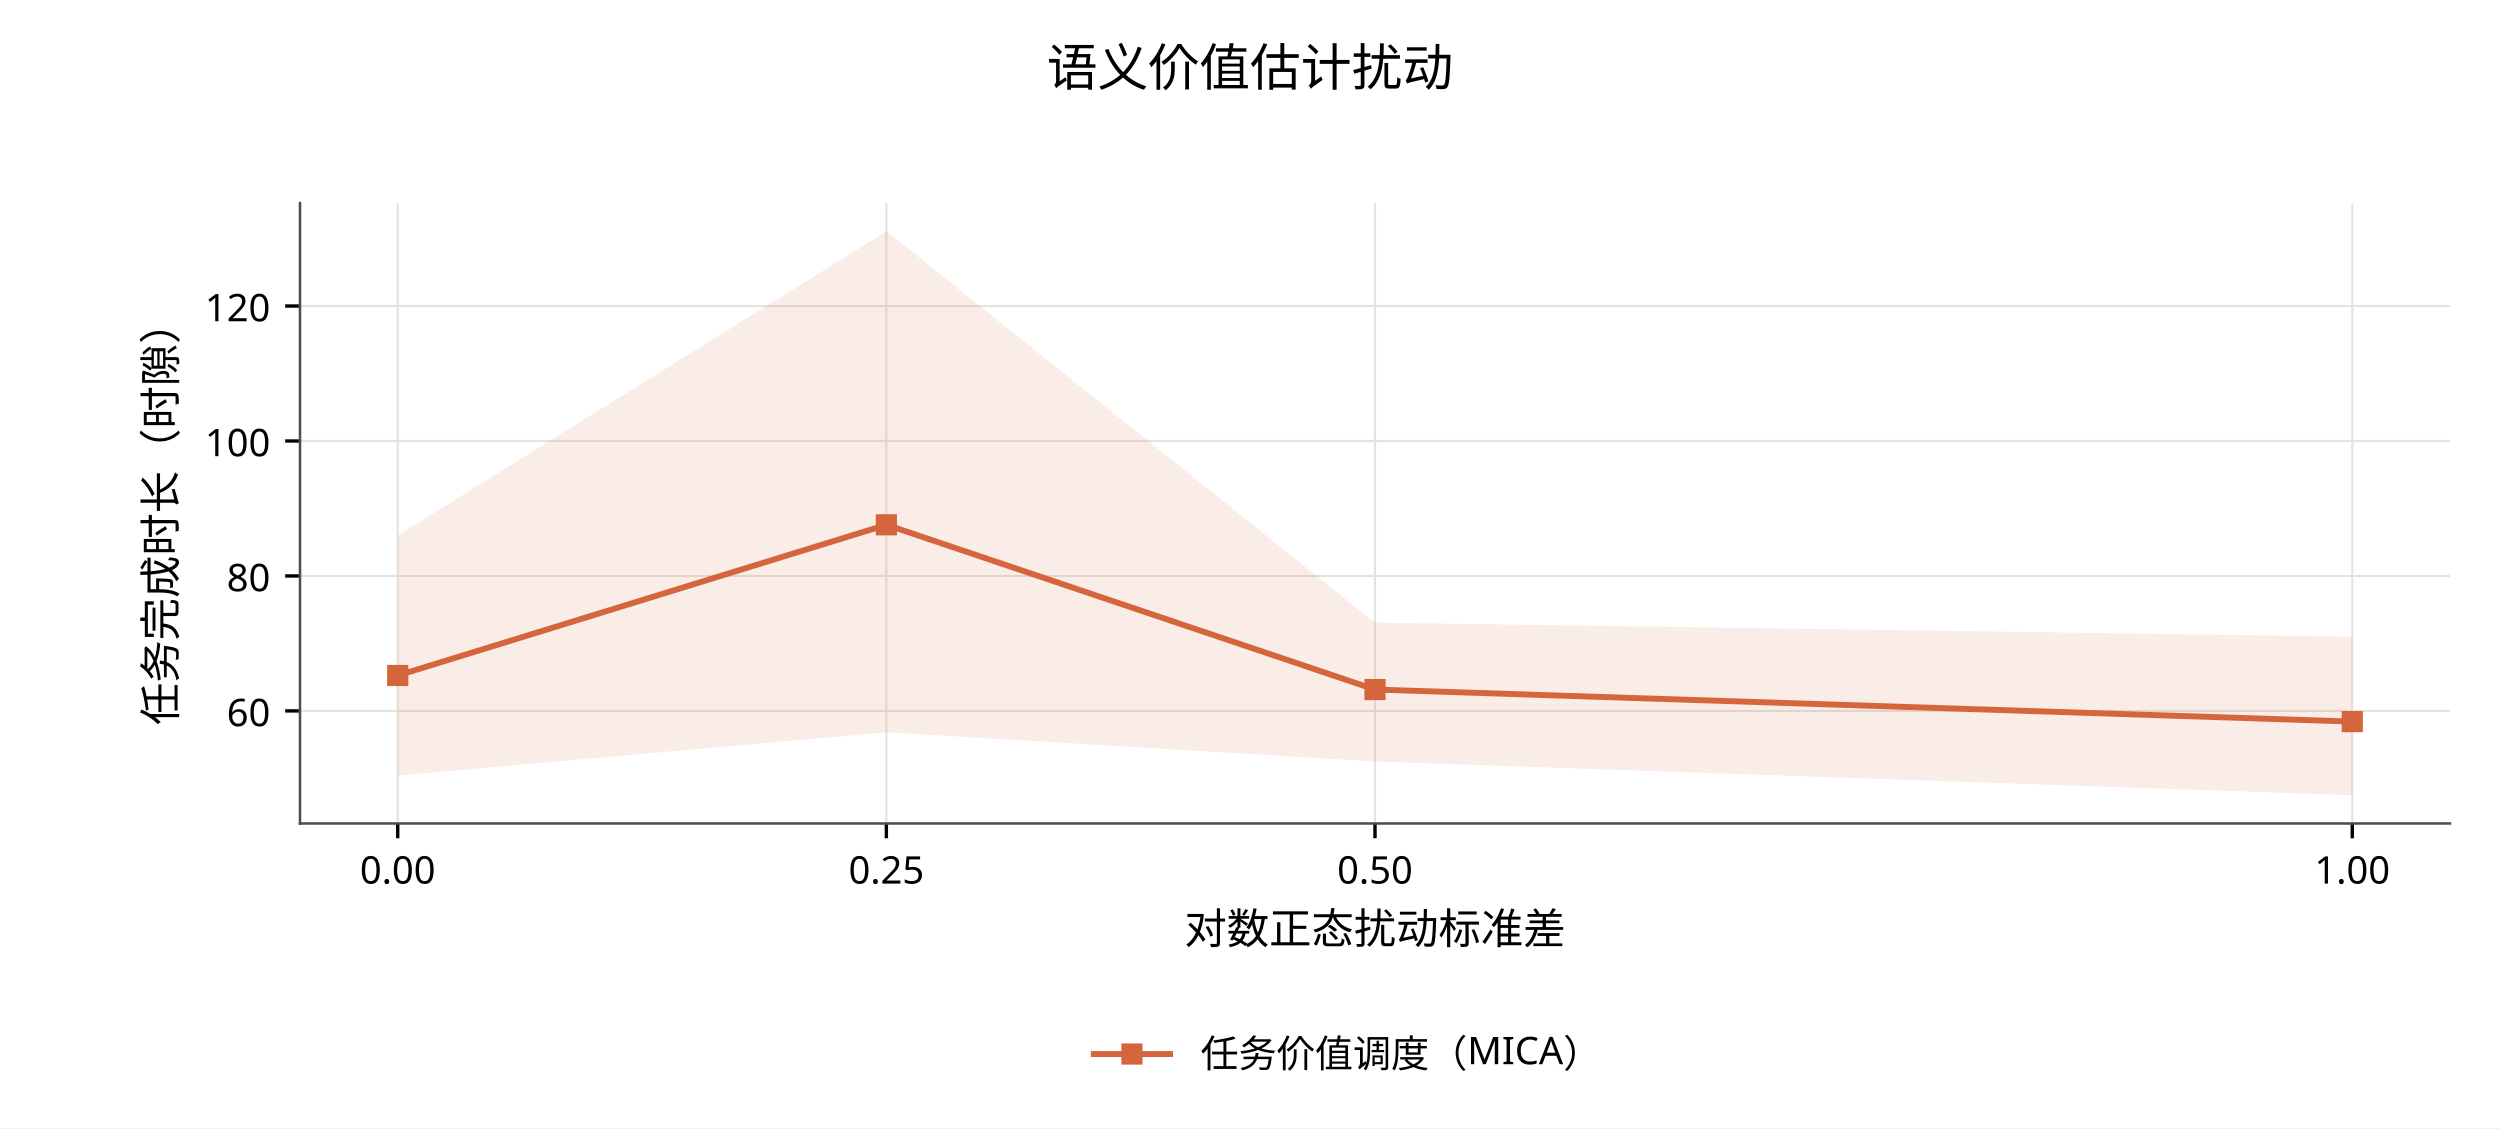
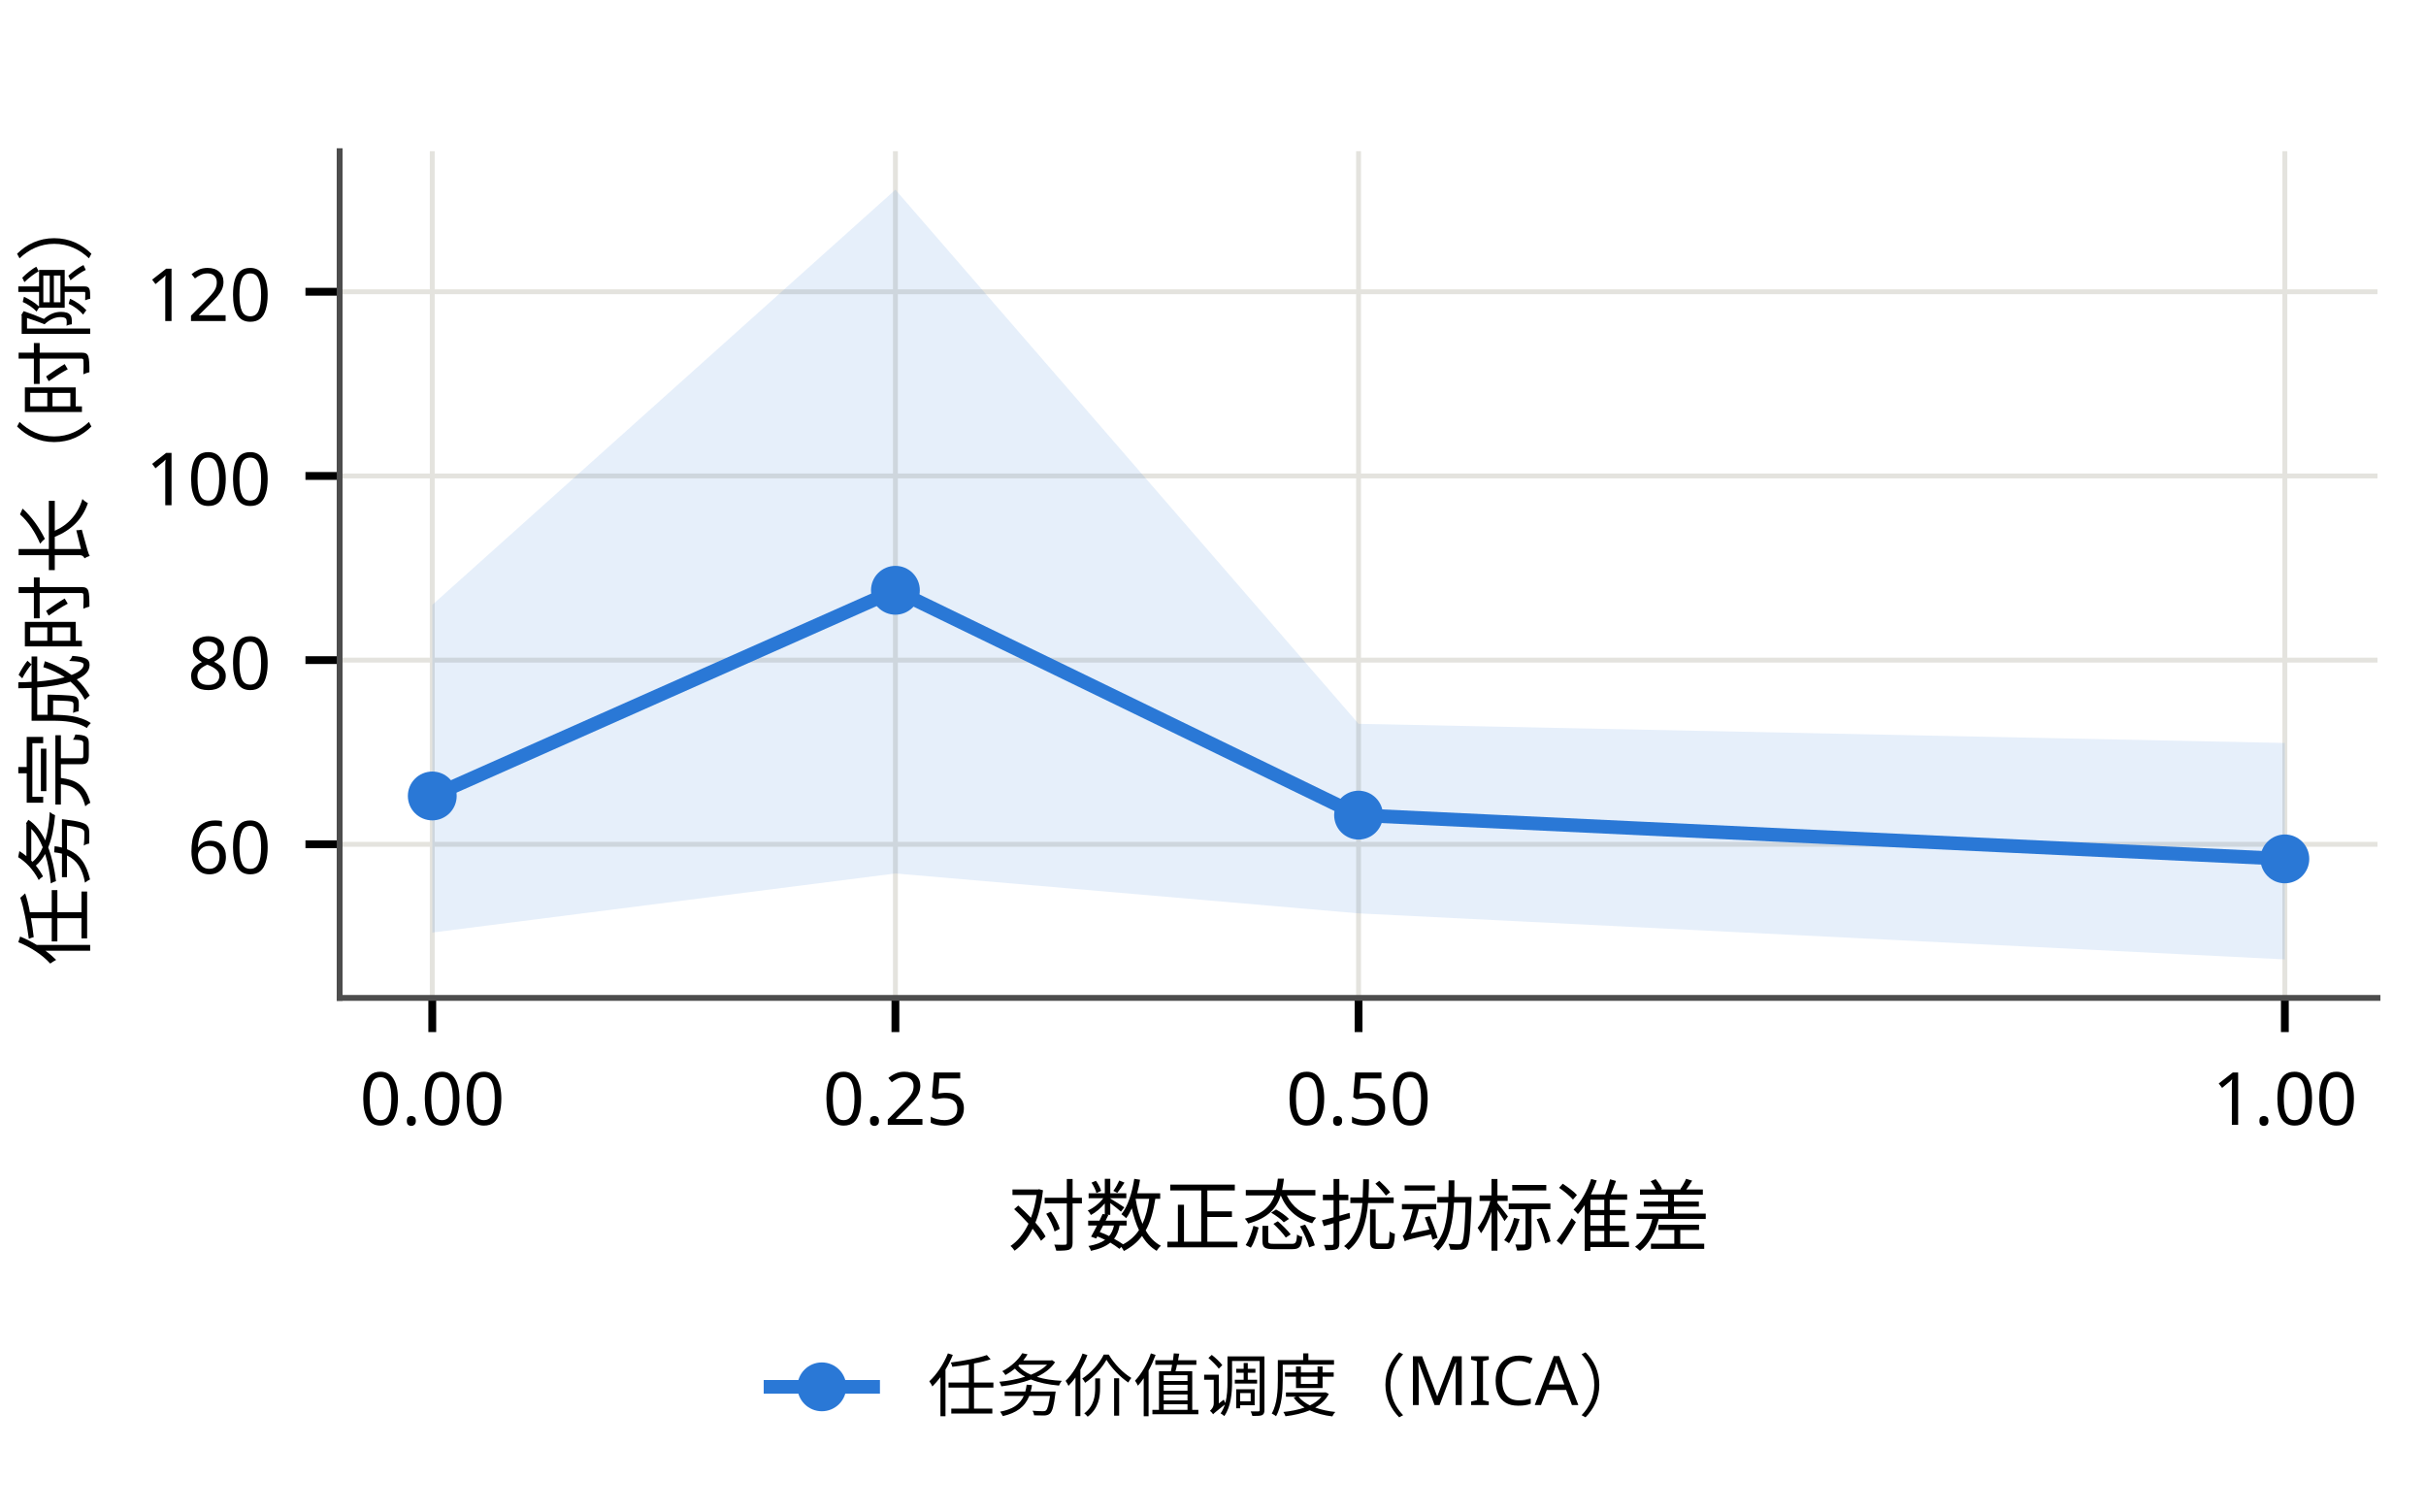
- <svg xmlns="http://www.w3.org/2000/svg" xmlns:xlink="http://www.w3.org/1999/xlink" width="590.4pt" height="266.4pt" viewBox="0 0 590.4 266.4" version="1.1">
+ <svg xmlns="http://www.w3.org/2000/svg" xmlns:xlink="http://www.w3.org/1999/xlink" width="248.4pt" height="154.8pt" viewBox="0 0 248.4 154.8" version="1.1">
  <defs>
    <style type="text/css">*{stroke-linejoin: round; stroke-linecap: butt}</style>
  </defs>
  <g id="figure_1">
    <g id="patch_1">
-       <path d="M 0 266.4  L 590.4 266.4  L 590.4 0  L 0 0  z " style="fill: #ffffff" />
+       <path d="M 0 154.8  L 248.4 154.8  L 248.4 0  L 0 0  z " style="fill: #ffffff" />
    </g>
    <g id="axes_1">
      <g id="patch_2">
-         <path d="M 70.848 194.472  L 578.592 194.472  L 578.592 47.952  L 70.848 47.952  z " style="fill: #ffffff" />
+         <path d="M 34.776 102.168  L 243.432 102.168  L 243.432 15.48  L 34.776 15.48  z " style="fill: #ffffff" />
      </g>
      <g id="matplotlib.axis_1">
        <g id="xtick_1">
          <g id="line2d_1">
-             <path d="M 93.927 194.472  L 93.927 47.952  " clip-path="url(#pff55b2e216)" style="fill: none; stroke: #e4e3de; stroke-width: 0.5; stroke-linecap: square" />
+             <path d="M 44.26 102.168  L 44.26 15.48  " clip-path="url(#p9a441daa14)" style="fill: none; stroke: #e4e3de; stroke-width: 0.5; stroke-linecap: square" />
          </g>
          <g id="line2d_2">
            <defs>
-               <path id="m6d898a30f4" d="M 0 0  L 0 3.5  " style="stroke: #000000; stroke-width: 0.8" />
+               <path id="m2ac0688d84" d="M 0 0  L 0 3.5  " style="stroke: #000000; stroke-width: 0.8" />
            </defs>
            <g>
-               <use xlink:href="#m6d898a30f4" x="93.927" y="194.472" style="stroke: #000000; stroke-width: 0.8" />
+               <use xlink:href="#m2ac0688d84" x="44.26" y="102.168" style="stroke: #000000; stroke-width: 0.8" />
            </g>
          </g>
          <g id="text_1">
-             <text style="font-size: 9px; font-family: 'Microsoft YaHei', sans-serif; text-anchor: middle" x="93.927" y="208.666" transform="rotate(-0 93.92727 208.6664)">0.00</text>
+             <text style="font-size: 7.5px; font-family: 'Microsoft YaHei', sans-serif; text-anchor: middle" x="44.26" y="115.163" transform="rotate(-0 44.26036 115.1633)">0.00</text>
          </g>
        </g>
        <g id="xtick_2">
          <g id="line2d_3">
-             <path d="M 209.324 194.472  L 209.324 47.952  " clip-path="url(#pff55b2e216)" style="fill: none; stroke: #e4e3de; stroke-width: 0.5; stroke-linecap: square" />
+             <path d="M 91.682 102.168  L 91.682 15.48  " clip-path="url(#p9a441daa14)" style="fill: none; stroke: #e4e3de; stroke-width: 0.5; stroke-linecap: square" />
          </g>
          <g id="line2d_4">
            <g>
-               <use xlink:href="#m6d898a30f4" x="209.324" y="194.472" style="stroke: #000000; stroke-width: 0.8" />
+               <use xlink:href="#m2ac0688d84" x="91.682" y="102.168" style="stroke: #000000; stroke-width: 0.8" />
            </g>
          </g>
          <g id="text_2">
-             <text style="font-size: 9px; font-family: 'Microsoft YaHei', sans-serif; text-anchor: middle" x="209.324" y="208.666" transform="rotate(-0 209.3236 208.6664)">0.25</text>
+             <text style="font-size: 7.5px; font-family: 'Microsoft YaHei', sans-serif; text-anchor: middle" x="91.682" y="115.163" transform="rotate(-0 91.68218 115.1633)">0.25</text>
          </g>
        </g>
        <g id="xtick_3">
          <g id="line2d_5">
-             <path d="M 324.72 194.472  L 324.72 47.952  " clip-path="url(#pff55b2e216)" style="fill: none; stroke: #e4e3de; stroke-width: 0.5; stroke-linecap: square" />
+             <path d="M 139.104 102.168  L 139.104 15.48  " clip-path="url(#p9a441daa14)" style="fill: none; stroke: #e4e3de; stroke-width: 0.5; stroke-linecap: square" />
          </g>
          <g id="line2d_6">
            <g>
-               <use xlink:href="#m6d898a30f4" x="324.72" y="194.472" style="stroke: #000000; stroke-width: 0.8" />
+               <use xlink:href="#m2ac0688d84" x="139.104" y="102.168" style="stroke: #000000; stroke-width: 0.8" />
            </g>
          </g>
          <g id="text_3">
-             <text style="font-size: 9px; font-family: 'Microsoft YaHei', sans-serif; text-anchor: middle" x="324.72" y="208.666" transform="rotate(-0 324.72 208.6664)">0.50</text>
+             <text style="font-size: 7.5px; font-family: 'Microsoft YaHei', sans-serif; text-anchor: middle" x="139.104" y="115.163" transform="rotate(-0 139.104 115.1633)">0.50</text>
          </g>
        </g>
        <g id="xtick_4">
          <g id="line2d_7">
-             <path d="M 555.513 194.472  L 555.513 47.952  " clip-path="url(#pff55b2e216)" style="fill: none; stroke: #e4e3de; stroke-width: 0.5; stroke-linecap: square" />
+             <path d="M 233.948 102.168  L 233.948 15.48  " clip-path="url(#p9a441daa14)" style="fill: none; stroke: #e4e3de; stroke-width: 0.5; stroke-linecap: square" />
          </g>
          <g id="line2d_8">
            <g>
-               <use xlink:href="#m6d898a30f4" x="555.513" y="194.472" style="stroke: #000000; stroke-width: 0.8" />
+               <use xlink:href="#m2ac0688d84" x="233.948" y="102.168" style="stroke: #000000; stroke-width: 0.8" />
            </g>
          </g>
          <g id="text_4">
-             <text style="font-size: 9px; font-family: 'Microsoft YaHei', sans-serif; text-anchor: middle" x="555.513" y="208.666" transform="rotate(-0 555.5127 208.6664)">1.00</text>
+             <text style="font-size: 7.5px; font-family: 'Microsoft YaHei', sans-serif; text-anchor: middle" x="233.948" y="115.163" transform="rotate(-0 233.9476 115.1633)">1.00</text>
          </g>
        </g>
        <g id="text_5">
-           <text style="font-size: 10px; font-family: 'Microsoft YaHei', sans-serif; text-anchor: middle" x="324.72" y="222.897" transform="rotate(-0 324.72 222.8975)">对数正态扰动标准差</text>
+           <text style="font-size: 8px; font-family: 'Microsoft YaHei', sans-serif; text-anchor: middle" x="139.104" y="127.423" transform="rotate(-0 139.104 127.4228)">对数正态扰动标准差</text>
        </g>
      </g>
      <g id="matplotlib.axis_2">
        <g id="ytick_1">
          <g id="line2d_9">
-             <path d="M 70.848 167.892  L 578.592 167.892  " clip-path="url(#pff55b2e216)" style="fill: none; stroke: #e4e3de; stroke-width: 0.5; stroke-linecap: square" />
+             <path d="M 34.776 86.442  L 243.432 86.442  " clip-path="url(#p9a441daa14)" style="fill: none; stroke: #e4e3de; stroke-width: 0.5; stroke-linecap: square" />
          </g>
          <g id="line2d_10">
            <defs>
-               <path id="m43a3ab171f" d="M 0 0  L -3.5 0  " style="stroke: #000000; stroke-width: 0.8" />
+               <path id="m0d41d2434f" d="M 0 0  L -3.5 0  " style="stroke: #000000; stroke-width: 0.8" />
            </defs>
            <g>
-               <use xlink:href="#m43a3ab171f" x="70.848" y="167.892" style="stroke: #000000; stroke-width: 0.8" />
+               <use xlink:href="#m0d41d2434f" x="34.776" y="86.442" style="stroke: #000000; stroke-width: 0.8" />
            </g>
          </g>
          <g id="text_6">
-             <text style="font-size: 9px; font-family: 'Microsoft YaHei', sans-serif; text-anchor: end" x="63.848" y="171.489" transform="rotate(-0 63.848 171.4889)">60</text>
+             <text style="font-size: 7.5px; font-family: 'Microsoft YaHei', sans-serif; text-anchor: end" x="27.776" y="89.44" transform="rotate(-0 27.776 89.43956)">60</text>
          </g>
        </g>
        <g id="ytick_2">
          <g id="line2d_11">
-             <path d="M 70.848 136.019  L 578.592 136.019  " clip-path="url(#pff55b2e216)" style="fill: none; stroke: #e4e3de; stroke-width: 0.5; stroke-linecap: square" />
+             <path d="M 34.776 67.585  L 243.432 67.585  " clip-path="url(#p9a441daa14)" style="fill: none; stroke: #e4e3de; stroke-width: 0.5; stroke-linecap: square" />
          </g>
          <g id="line2d_12">
            <g>
-               <use xlink:href="#m43a3ab171f" x="70.848" y="136.019" style="stroke: #000000; stroke-width: 0.8" />
+               <use xlink:href="#m0d41d2434f" x="34.776" y="67.585" style="stroke: #000000; stroke-width: 0.8" />
            </g>
          </g>
          <g id="text_7">
-             <text style="font-size: 9px; font-family: 'Microsoft YaHei', sans-serif; text-anchor: end" x="63.848" y="139.617" transform="rotate(-0 63.848 139.6166)">80</text>
+             <text style="font-size: 7.5px; font-family: 'Microsoft YaHei', sans-serif; text-anchor: end" x="27.776" y="70.582" transform="rotate(-0 27.776 70.58239)">80</text>
          </g>
        </g>
        <g id="ytick_3">
          <g id="line2d_13">
-             <path d="M 70.848 104.147  L 578.592 104.147  " clip-path="url(#pff55b2e216)" style="fill: none; stroke: #e4e3de; stroke-width: 0.5; stroke-linecap: square" />
+             <path d="M 34.776 48.728  L 243.432 48.728  " clip-path="url(#p9a441daa14)" style="fill: none; stroke: #e4e3de; stroke-width: 0.5; stroke-linecap: square" />
          </g>
          <g id="line2d_14">
            <g>
-               <use xlink:href="#m43a3ab171f" x="70.848" y="104.147" style="stroke: #000000; stroke-width: 0.8" />
+               <use xlink:href="#m0d41d2434f" x="34.776" y="48.728" style="stroke: #000000; stroke-width: 0.8" />
            </g>
          </g>
          <g id="text_8">
-             <text style="font-size: 9px; font-family: 'Microsoft YaHei', sans-serif; text-anchor: end" x="63.848" y="107.744" transform="rotate(-0 63.848 107.7442)">100</text>
+             <text style="font-size: 7.5px; font-family: 'Microsoft YaHei', sans-serif; text-anchor: end" x="27.776" y="51.725" transform="rotate(-0 27.776 51.72521)">100</text>
          </g>
        </g>
        <g id="ytick_4">
          <g id="line2d_15">
-             <path d="M 70.848 72.275  L 578.592 72.275  " clip-path="url(#pff55b2e216)" style="fill: none; stroke: #e4e3de; stroke-width: 0.5; stroke-linecap: square" />
+             <path d="M 34.776 29.87  L 243.432 29.87  " clip-path="url(#p9a441daa14)" style="fill: none; stroke: #e4e3de; stroke-width: 0.5; stroke-linecap: square" />
          </g>
          <g id="line2d_16">
            <g>
-               <use xlink:href="#m43a3ab171f" x="70.848" y="72.275" style="stroke: #000000; stroke-width: 0.8" />
+               <use xlink:href="#m0d41d2434f" x="34.776" y="29.87" style="stroke: #000000; stroke-width: 0.8" />
            </g>
          </g>
          <g id="text_9">
-             <text style="font-size: 9px; font-family: 'Microsoft YaHei', sans-serif; text-anchor: end" x="63.848" y="75.872" transform="rotate(-0 63.848 75.8718)">120</text>
+             <text style="font-size: 7.5px; font-family: 'Microsoft YaHei', sans-serif; text-anchor: end" x="27.776" y="32.868" transform="rotate(-0 27.776 32.86804)">120</text>
          </g>
        </g>
        <g id="text_10">
-           <text style="font-size: 10px; font-family: 'Microsoft YaHei', sans-serif; text-anchor: middle" x="41.529" y="121.212" transform="rotate(-90 41.52909 121.212)">任务完成时长（时隙）</text>
+           <text style="font-size: 8px; font-family: 'Microsoft YaHei', sans-serif; text-anchor: middle" x="8.593" y="58.824" transform="rotate(-90 8.593109 58.824)">任务完成时长（时隙）</text>
        </g>
      </g>
      <g id="FillBetweenPolyCollection_1">
        <defs>
-           <path id="m14222fdb85" d="M 93.927 -139.942  L 93.927 -83.236  L 209.324 -93.462  L 324.72 -86.556  L 555.513 -78.588  L 555.513 -116.041  L 555.513 -116.041  L 324.72 -119.358  L 209.324 -211.788  L 93.927 -139.942  z " />
+           <path id="mf57bf419d7" d="M 44.26 -92.872  L 44.26 -59.322  L 91.682 -65.372  L 139.104 -61.287  L 233.948 -56.572  L 233.948 -78.732  L 233.948 -78.732  L 139.104 -80.694  L 91.682 -135.38  L 44.26 -92.872  z " />
        </defs>
-         <g clip-path="url(#pff55b2e216)">
-           <use xlink:href="#m14222fdb85" x="0" y="266.4" style="fill: #d5653c; fill-opacity: 0.12" />
+         <g clip-path="url(#p9a441daa14)">
+           <use xlink:href="#mf57bf419d7" x="0" y="154.8" style="fill: #2a78d6; fill-opacity: 0.12" />
        </g>
      </g>
      <g id="line2d_17">
-         <path d="M 93.927 159.525  L 209.324 123.934  L 324.72 162.845  L 555.513 170.415  " clip-path="url(#pff55b2e216)" style="fill: none; stroke: #d5653c; stroke-width: 1.4; stroke-linecap: square" />
+         <path d="M 44.26 81.492  L 91.682 60.435  L 139.104 83.456  L 233.948 87.935  " clip-path="url(#p9a441daa14)" style="fill: none; stroke: #2a78d6; stroke-width: 1.4; stroke-linecap: square" />
        <defs>
-           <path id="m418c18cc21" d="M -2 2  L 2 2  L 2 -2  L -2 -2  z " style="stroke: #d5653c; stroke-linejoin: miter" />
+           <path id="m173bd47e77" d="M 0 2  C 0.53 2 1.039 1.789 1.414 1.414  C 1.789 1.039 2 0.53 2 0  C 2 -0.53 1.789 -1.039 1.414 -1.414  C 1.039 -1.789 0.53 -2 0 -2  C -0.53 -2 -1.039 -1.789 -1.414 -1.414  C -1.789 -1.039 -2 -0.53 -2 0  C -2 0.53 -1.789 1.039 -1.414 1.414  C -1.039 1.789 -0.53 2 0 2  z " style="stroke: #2a78d6" />
        </defs>
-         <g clip-path="url(#pff55b2e216)">
-           <use xlink:href="#m418c18cc21" x="93.927" y="159.525" style="fill: #d5653c; stroke: #d5653c; stroke-linejoin: miter" />
-           <use xlink:href="#m418c18cc21" x="209.324" y="123.934" style="fill: #d5653c; stroke: #d5653c; stroke-linejoin: miter" />
-           <use xlink:href="#m418c18cc21" x="324.72" y="162.845" style="fill: #d5653c; stroke: #d5653c; stroke-linejoin: miter" />
-           <use xlink:href="#m418c18cc21" x="555.513" y="170.415" style="fill: #d5653c; stroke: #d5653c; stroke-linejoin: miter" />
+         <g clip-path="url(#p9a441daa14)">
+           <use xlink:href="#m173bd47e77" x="44.26" y="81.492" style="fill: #2a78d6; stroke: #2a78d6" />
+           <use xlink:href="#m173bd47e77" x="91.682" y="60.435" style="fill: #2a78d6; stroke: #2a78d6" />
+           <use xlink:href="#m173bd47e77" x="139.104" y="83.456" style="fill: #2a78d6; stroke: #2a78d6" />
+           <use xlink:href="#m173bd47e77" x="233.948" y="87.935" style="fill: #2a78d6; stroke: #2a78d6" />
        </g>
      </g>
      <g id="patch_3">
-         <path d="M 70.848 194.472  L 70.848 47.952  " style="fill: none; stroke: #4d4d4d; stroke-width: 0.6; stroke-linejoin: miter; stroke-linecap: square" />
+         <path d="M 34.776 102.168  L 34.776 15.48  " style="fill: none; stroke: #4d4d4d; stroke-width: 0.6; stroke-linejoin: miter; stroke-linecap: square" />
      </g>
      <g id="patch_4">
-         <path d="M 70.848 194.472  L 578.592 194.472  " style="fill: none; stroke: #4d4d4d; stroke-width: 0.6; stroke-linejoin: miter; stroke-linecap: square" />
+         <path d="M 34.776 102.168  L 243.432 102.168  " style="fill: none; stroke: #4d4d4d; stroke-width: 0.6; stroke-linejoin: miter; stroke-linecap: square" />
      </g>
-     </g>
-     <g id="text_11">
-       <text style="font-size: 12px; font-family: 'Microsoft YaHei', sans-serif; text-anchor: middle" x="295.2" y="20.248" transform="rotate(-0 295.2 20.2485)">语义价值估计扰动</text>
    </g>
    <g id="legend_1">
      <g id="line2d_18">
-         <path d="M 258.321 248.917  L 267.321 248.917  L 276.321 248.917  " style="fill: none; stroke: #d5653c; stroke-width: 1.4; stroke-linecap: square" />
+         <path d="M 78.898 141.988  L 84.148 141.988  L 89.398 141.988  " style="fill: none; stroke: #2a78d6; stroke-width: 1.4; stroke-linecap: square" />
        <g>
-           <use xlink:href="#m418c18cc21" x="267.321" y="248.917" style="fill: #d5653c; stroke: #d5653c; stroke-linejoin: miter" />
+           <use xlink:href="#m173bd47e77" x="84.148" y="141.988" style="fill: #2a78d6; stroke: #2a78d6" />
        </g>
      </g>
-       <g id="text_12">
-         <text style="font-size: 9px; font-family: 'Microsoft YaHei', sans-serif; text-anchor: start" x="283.521" y="252.067" transform="rotate(-0 283.5205 252.0667)">任务价值调度（MICA）</text>
+       <g id="text_11">
+         <text style="font-size: 7px; font-family: 'Microsoft YaHei', sans-serif; text-anchor: start" x="94.998" y="144.438" transform="rotate(-0 94.99797 144.4378)">任务价值调度（MICA）</text>
      </g>
    </g>
  </g>
  <defs>
-     <clipPath id="pff55b2e216">
-       <rect x="70.848" y="47.952" width="507.744" height="146.52" />
+     <clipPath id="p9a441daa14">
+       <rect x="34.776" y="15.48" width="208.656" height="86.688" />
    </clipPath>
  </defs>
</svg>
